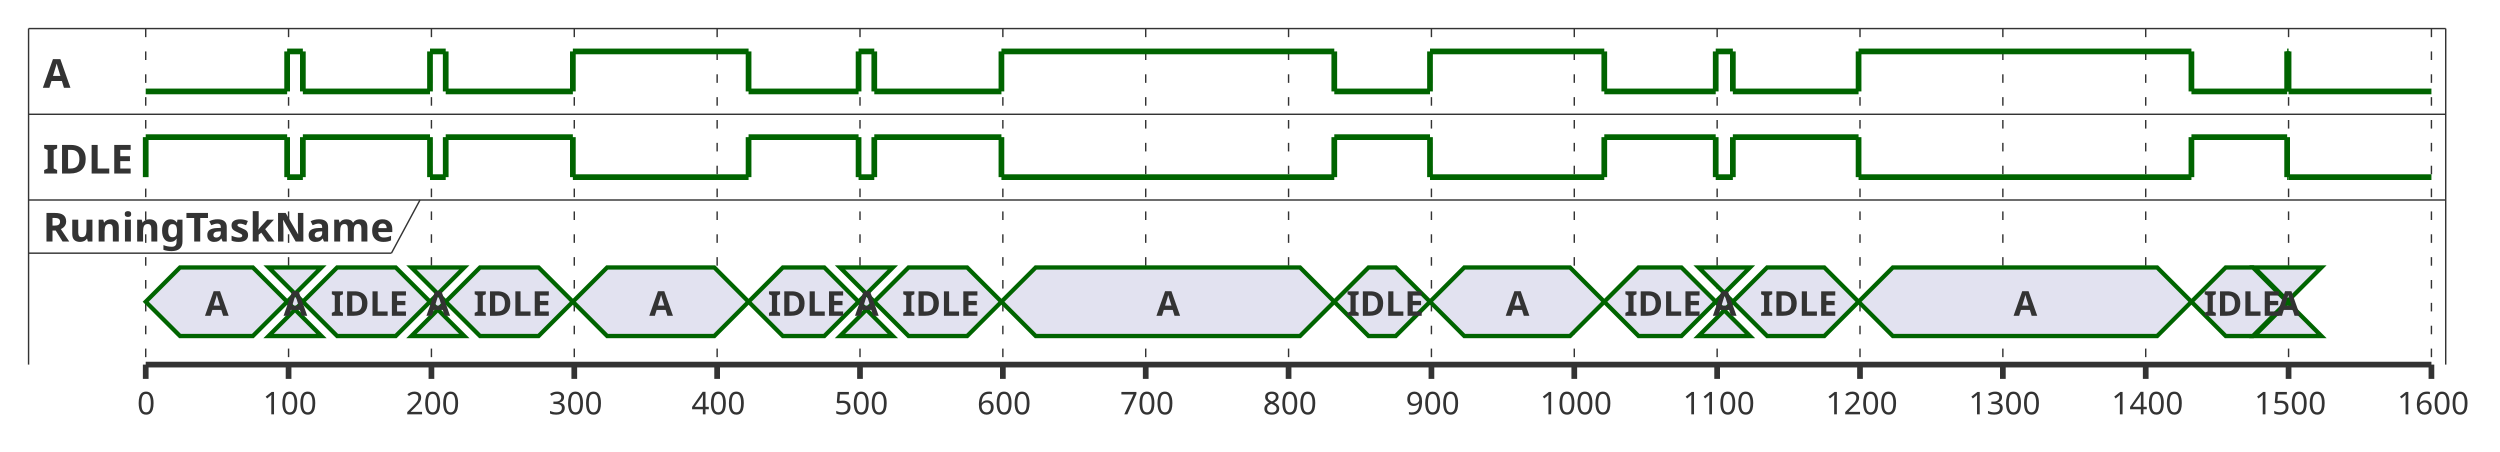
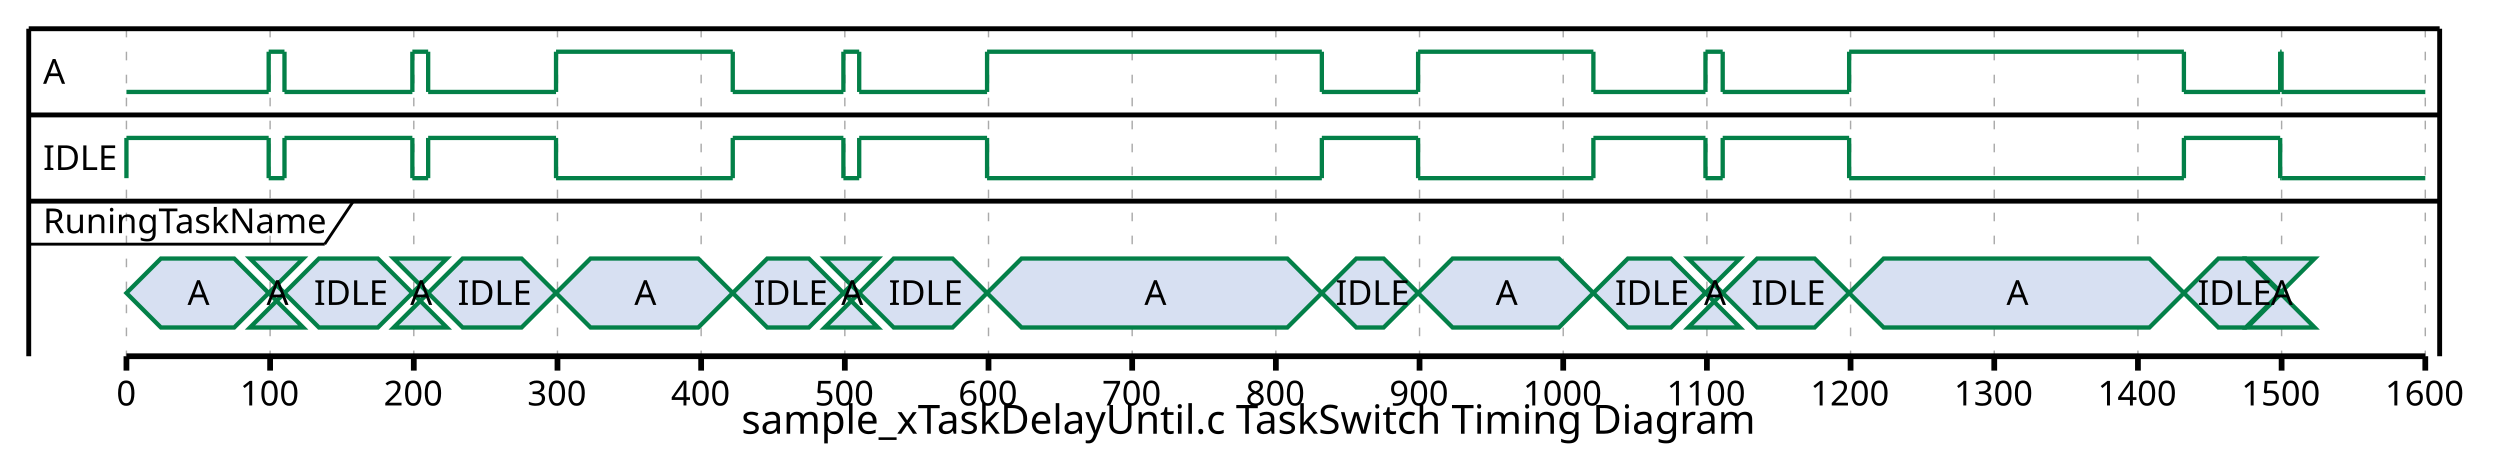
- <svg xmlns="http://www.w3.org/2000/svg" contentStyleType="text/css" height="158px" preserveAspectRatio="none" style="width:875px;height:158px;background:#FFFFFF;" version="1.1" viewBox="0 0 875 158" width="875px" zoomAndPan="magnify">
+ <svg xmlns="http://www.w3.org/2000/svg" contentScriptType="application/ecmascript" contentStyleType="text/css" height="164px" preserveAspectRatio="none" style="width:870px;height:164px;" version="1.1" viewBox="0 0 870 164" width="870px" zoomAndPan="magnify">
  <defs />
  <g>
-     <line style="stroke:#333333;stroke-width:0.5;" x1="10" x2="10" y1="10" y2="127.609" />
-     <line style="stroke:#333333;stroke-width:0.5;" x1="856" x2="856" y1="10" y2="127.609" />
-     <line style="stroke:#333333;stroke-width:0.5;stroke-dasharray:3.0,5.0;" x1="51" x2="51" y1="10" y2="127.609" />
-     <line style="stroke:#333333;stroke-width:0.5;stroke-dasharray:3.0,5.0;" x1="101" x2="101" y1="10" y2="127.609" />
-     <line style="stroke:#333333;stroke-width:0.5;stroke-dasharray:3.0,5.0;" x1="151" x2="151" y1="10" y2="127.609" />
-     <line style="stroke:#333333;stroke-width:0.5;stroke-dasharray:3.0,5.0;" x1="201" x2="201" y1="10" y2="127.609" />
-     <line style="stroke:#333333;stroke-width:0.5;stroke-dasharray:3.0,5.0;" x1="251" x2="251" y1="10" y2="127.609" />
-     <line style="stroke:#333333;stroke-width:0.5;stroke-dasharray:3.0,5.0;" x1="301" x2="301" y1="10" y2="127.609" />
-     <line style="stroke:#333333;stroke-width:0.5;stroke-dasharray:3.0,5.0;" x1="351" x2="351" y1="10" y2="127.609" />
-     <line style="stroke:#333333;stroke-width:0.5;stroke-dasharray:3.0,5.0;" x1="401" x2="401" y1="10" y2="127.609" />
-     <line style="stroke:#333333;stroke-width:0.5;stroke-dasharray:3.0,5.0;" x1="451" x2="451" y1="10" y2="127.609" />
-     <line style="stroke:#333333;stroke-width:0.5;stroke-dasharray:3.0,5.0;" x1="501" x2="501" y1="10" y2="127.609" />
-     <line style="stroke:#333333;stroke-width:0.5;stroke-dasharray:3.0,5.0;" x1="551" x2="551" y1="10" y2="127.609" />
-     <line style="stroke:#333333;stroke-width:0.5;stroke-dasharray:3.0,5.0;" x1="601" x2="601" y1="10" y2="127.609" />
-     <line style="stroke:#333333;stroke-width:0.5;stroke-dasharray:3.0,5.0;" x1="651" x2="651" y1="10" y2="127.609" />
-     <line style="stroke:#333333;stroke-width:0.5;stroke-dasharray:3.0,5.0;" x1="701" x2="701" y1="10" y2="127.609" />
-     <line style="stroke:#333333;stroke-width:0.5;stroke-dasharray:3.0,5.0;" x1="751" x2="751" y1="10" y2="127.609" />
-     <line style="stroke:#333333;stroke-width:0.5;stroke-dasharray:3.0,5.0;" x1="801" x2="801" y1="10" y2="127.609" />
-     <line style="stroke:#333333;stroke-width:0.5;stroke-dasharray:3.0,5.0;" x1="851" x2="851" y1="10" y2="127.609" />
-     <line style="stroke:#333333;stroke-width:0.5;" x1="10" x2="856" y1="10" y2="10" />
-     <text fill="#333333" font-family="sans-serif" font-size="14" font-weight="bold" lengthAdjust="spacing" textLength="9" x="15" y="30.729">A</text>
-     <line style="stroke:#006400;stroke-width:2.0;" x1="51" x2="51" y1="32" y2="32" />
-     <line style="stroke:#006400;stroke-width:2.0;" x1="51" x2="100.5" y1="32" y2="32" />
-     <line style="stroke:#006400;stroke-width:2.0;" x1="100.5" x2="100.5" y1="18" y2="32" />
-     <line style="stroke:#006400;stroke-width:2.0;" x1="100.5" x2="106" y1="18" y2="18" />
-     <line style="stroke:#006400;stroke-width:2.0;" x1="106" x2="106" y1="18" y2="32" />
-     <line style="stroke:#006400;stroke-width:2.0;" x1="106" x2="150.5" y1="32" y2="32" />
-     <line style="stroke:#006400;stroke-width:2.0;" x1="150.5" x2="150.5" y1="18" y2="32" />
-     <line style="stroke:#006400;stroke-width:2.0;" x1="150.5" x2="156" y1="18" y2="18" />
-     <line style="stroke:#006400;stroke-width:2.0;" x1="156" x2="156" y1="18" y2="32" />
-     <line style="stroke:#006400;stroke-width:2.0;" x1="156" x2="200.5" y1="32" y2="32" />
-     <line style="stroke:#006400;stroke-width:2.0;" x1="200.5" x2="200.5" y1="18" y2="32" />
-     <line style="stroke:#006400;stroke-width:2.0;" x1="200.5" x2="262" y1="18" y2="18" />
-     <line style="stroke:#006400;stroke-width:2.0;" x1="262" x2="262" y1="18" y2="32" />
-     <line style="stroke:#006400;stroke-width:2.0;" x1="262" x2="300.5" y1="32" y2="32" />
-     <line style="stroke:#006400;stroke-width:2.0;" x1="300.5" x2="300.5" y1="18" y2="32" />
-     <line style="stroke:#006400;stroke-width:2.0;" x1="300.5" x2="306" y1="18" y2="18" />
-     <line style="stroke:#006400;stroke-width:2.0;" x1="306" x2="306" y1="18" y2="32" />
-     <line style="stroke:#006400;stroke-width:2.0;" x1="306" x2="350.5" y1="32" y2="32" />
-     <line style="stroke:#006400;stroke-width:2.0;" x1="350.5" x2="350.5" y1="18" y2="32" />
-     <line style="stroke:#006400;stroke-width:2.0;" x1="350.5" x2="467" y1="18" y2="18" />
-     <line style="stroke:#006400;stroke-width:2.0;" x1="467" x2="467" y1="18" y2="32" />
-     <line style="stroke:#006400;stroke-width:2.0;" x1="467" x2="500.5" y1="32" y2="32" />
-     <line style="stroke:#006400;stroke-width:2.0;" x1="500.5" x2="500.5" y1="18" y2="32" />
-     <line style="stroke:#006400;stroke-width:2.0;" x1="500.5" x2="561.5" y1="18" y2="18" />
-     <line style="stroke:#006400;stroke-width:2.0;" x1="561.5" x2="561.5" y1="18" y2="32" />
-     <line style="stroke:#006400;stroke-width:2.0;" x1="561.5" x2="600.5" y1="32" y2="32" />
-     <line style="stroke:#006400;stroke-width:2.0;" x1="600.5" x2="600.5" y1="18" y2="32" />
-     <line style="stroke:#006400;stroke-width:2.0;" x1="600.5" x2="606.5" y1="18" y2="18" />
-     <line style="stroke:#006400;stroke-width:2.0;" x1="606.5" x2="606.5" y1="18" y2="32" />
-     <line style="stroke:#006400;stroke-width:2.0;" x1="606.5" x2="650.5" y1="32" y2="32" />
-     <line style="stroke:#006400;stroke-width:2.0;" x1="650.5" x2="650.5" y1="18" y2="32" />
-     <line style="stroke:#006400;stroke-width:2.0;" x1="650.5" x2="767" y1="18" y2="18" />
-     <line style="stroke:#006400;stroke-width:2.0;" x1="767" x2="767" y1="18" y2="32" />
-     <line style="stroke:#006400;stroke-width:2.0;" x1="767" x2="800.5" y1="32" y2="32" />
-     <line style="stroke:#006400;stroke-width:2.0;" x1="800.5" x2="800.5" y1="18" y2="32" />
-     <line style="stroke:#006400;stroke-width:2.0;" x1="800.5" x2="801" y1="18" y2="18" />
-     <line style="stroke:#006400;stroke-width:2.0;" x1="801" x2="801" y1="18" y2="32" />
-     <line style="stroke:#006400;stroke-width:2.0;" x1="801" x2="851" y1="32" y2="32" />
-     <line style="stroke:#333333;stroke-width:0.5;" x1="10" x2="856" y1="40" y2="40" />
-     <text fill="#333333" font-family="sans-serif" font-size="14" font-weight="bold" lengthAdjust="spacing" textLength="31" x="15" y="60.728">IDLE</text>
-     <line style="stroke:#006400;stroke-width:2.0;" x1="51" x2="51" y1="62" y2="62" />
-     <line style="stroke:#006400;stroke-width:2.0;" x1="51" x2="51" y1="48" y2="62" />
-     <line style="stroke:#006400;stroke-width:2.0;" x1="51" x2="100.5" y1="48" y2="48" />
-     <line style="stroke:#006400;stroke-width:2.0;" x1="100.5" x2="100.5" y1="48" y2="62" />
-     <line style="stroke:#006400;stroke-width:2.0;" x1="100.5" x2="106" y1="62" y2="62" />
-     <line style="stroke:#006400;stroke-width:2.0;" x1="106" x2="106" y1="48" y2="62" />
-     <line style="stroke:#006400;stroke-width:2.0;" x1="106" x2="150.5" y1="48" y2="48" />
-     <line style="stroke:#006400;stroke-width:2.0;" x1="150.5" x2="150.5" y1="48" y2="62" />
-     <line style="stroke:#006400;stroke-width:2.0;" x1="150.5" x2="156" y1="62" y2="62" />
-     <line style="stroke:#006400;stroke-width:2.0;" x1="156" x2="156" y1="48" y2="62" />
-     <line style="stroke:#006400;stroke-width:2.0;" x1="156" x2="200.5" y1="48" y2="48" />
-     <line style="stroke:#006400;stroke-width:2.0;" x1="200.5" x2="200.5" y1="48" y2="62" />
-     <line style="stroke:#006400;stroke-width:2.0;" x1="200.5" x2="262" y1="62" y2="62" />
-     <line style="stroke:#006400;stroke-width:2.0;" x1="262" x2="262" y1="48" y2="62" />
-     <line style="stroke:#006400;stroke-width:2.0;" x1="262" x2="300.5" y1="48" y2="48" />
-     <line style="stroke:#006400;stroke-width:2.0;" x1="300.5" x2="300.5" y1="48" y2="62" />
-     <line style="stroke:#006400;stroke-width:2.0;" x1="300.5" x2="306" y1="62" y2="62" />
-     <line style="stroke:#006400;stroke-width:2.0;" x1="306" x2="306" y1="48" y2="62" />
-     <line style="stroke:#006400;stroke-width:2.0;" x1="306" x2="350.5" y1="48" y2="48" />
-     <line style="stroke:#006400;stroke-width:2.0;" x1="350.5" x2="350.5" y1="48" y2="62" />
-     <line style="stroke:#006400;stroke-width:2.0;" x1="350.5" x2="467" y1="62" y2="62" />
-     <line style="stroke:#006400;stroke-width:2.0;" x1="467" x2="467" y1="48" y2="62" />
-     <line style="stroke:#006400;stroke-width:2.0;" x1="467" x2="500.5" y1="48" y2="48" />
-     <line style="stroke:#006400;stroke-width:2.0;" x1="500.5" x2="500.5" y1="48" y2="62" />
-     <line style="stroke:#006400;stroke-width:2.0;" x1="500.5" x2="561.5" y1="62" y2="62" />
-     <line style="stroke:#006400;stroke-width:2.0;" x1="561.5" x2="561.5" y1="48" y2="62" />
-     <line style="stroke:#006400;stroke-width:2.0;" x1="561.5" x2="600.5" y1="48" y2="48" />
-     <line style="stroke:#006400;stroke-width:2.0;" x1="600.5" x2="600.5" y1="48" y2="62" />
-     <line style="stroke:#006400;stroke-width:2.0;" x1="600.5" x2="606.5" y1="62" y2="62" />
-     <line style="stroke:#006400;stroke-width:2.0;" x1="606.5" x2="606.5" y1="48" y2="62" />
-     <line style="stroke:#006400;stroke-width:2.0;" x1="606.5" x2="650.5" y1="48" y2="48" />
-     <line style="stroke:#006400;stroke-width:2.0;" x1="650.5" x2="650.5" y1="48" y2="62" />
-     <line style="stroke:#006400;stroke-width:2.0;" x1="650.5" x2="767" y1="62" y2="62" />
-     <line style="stroke:#006400;stroke-width:2.0;" x1="767" x2="767" y1="48" y2="62" />
-     <line style="stroke:#006400;stroke-width:2.0;" x1="767" x2="800.5" y1="48" y2="48" />
-     <line style="stroke:#006400;stroke-width:2.0;" x1="800.5" x2="800.5" y1="48" y2="62" />
-     <line style="stroke:#006400;stroke-width:2.0;" x1="800.5" x2="801" y1="62" y2="62" />
-     <line style="stroke:#006400;stroke-width:2.0;" x1="801" x2="851" y1="62" y2="62" />
-     <line style="stroke:#333333;stroke-width:0.5;" x1="10" x2="856" y1="70" y2="70" />
-     <text fill="#333333" font-family="sans-serif" font-size="14" font-weight="bold" lengthAdjust="spacing" textLength="121" x="15" y="84.533">RuningTaskName</text>
-     <line style="stroke:#333333;stroke-width:0.5;" x1="10" x2="137" y1="88.609" y2="88.609" />
-     <line style="stroke:#333333;stroke-width:0.5;" x1="137" x2="147" y1="88.609" y2="70" />
-     <polygon fill="#E2E2F0" points="63,93.609,88.5,93.609,100.5,105.609,88.5,117.609,63,117.609,51,105.609" style="stroke:#006400;stroke-width:1.5;" />
-     <polygon fill="#E2E2F0" points="112.5,93.609,94,93.609,106,105.609,94,117.609,112.5,117.609,100.5,105.609" style="stroke:#006400;stroke-width:1.5;" />
-     <polygon fill="#E2E2F0" points="118,93.609,138.5,93.609,150.5,105.609,138.5,117.609,118,117.609,106,105.609" style="stroke:#006400;stroke-width:1.5;" />
-     <polygon fill="#E2E2F0" points="162.5,93.609,144,93.609,156,105.609,144,117.609,162.5,117.609,150.5,105.609" style="stroke:#006400;stroke-width:1.5;" />
-     <polygon fill="#E2E2F0" points="168,93.609,188.5,93.609,200.5,105.609,188.5,117.609,168,117.609,156,105.609" style="stroke:#006400;stroke-width:1.5;" />
-     <polygon fill="#E2E2F0" points="212.5,93.609,250,93.609,262,105.609,250,117.609,212.5,117.609,200.5,105.609" style="stroke:#006400;stroke-width:1.5;" />
-     <polygon fill="#E2E2F0" points="274,93.609,288.5,93.609,300.5,105.609,288.5,117.609,274,117.609,262,105.609" style="stroke:#006400;stroke-width:1.5;" />
-     <polygon fill="#E2E2F0" points="312.5,93.609,294,93.609,306,105.609,294,117.609,312.5,117.609,300.5,105.609" style="stroke:#006400;stroke-width:1.5;" />
-     <polygon fill="#E2E2F0" points="318,93.609,338.5,93.609,350.5,105.609,338.5,117.609,318,117.609,306,105.609" style="stroke:#006400;stroke-width:1.5;" />
-     <polygon fill="#E2E2F0" points="362.5,93.609,455,93.609,467,105.609,455,117.609,362.5,117.609,350.5,105.609" style="stroke:#006400;stroke-width:1.5;" />
-     <polygon fill="#E2E2F0" points="479,93.609,488.5,93.609,500.5,105.609,488.5,117.609,479,117.609,467,105.609" style="stroke:#006400;stroke-width:1.5;" />
-     <polygon fill="#E2E2F0" points="512.5,93.609,549.5,93.609,561.5,105.609,549.5,117.609,512.5,117.609,500.5,105.609" style="stroke:#006400;stroke-width:1.5;" />
-     <polygon fill="#E2E2F0" points="573.5,93.609,588.5,93.609,600.5,105.609,588.5,117.609,573.5,117.609,561.5,105.609" style="stroke:#006400;stroke-width:1.5;" />
-     <polygon fill="#E2E2F0" points="612.5,93.609,594.5,93.609,606.5,105.609,594.5,117.609,612.5,117.609,600.5,105.609" style="stroke:#006400;stroke-width:1.5;" />
-     <polygon fill="#E2E2F0" points="618.5,93.609,638.5,93.609,650.5,105.609,638.5,117.609,618.5,117.609,606.5,105.609" style="stroke:#006400;stroke-width:1.5;" />
-     <polygon fill="#E2E2F0" points="662.5,93.609,755,93.609,767,105.609,755,117.609,662.5,117.609,650.5,105.609" style="stroke:#006400;stroke-width:1.5;" />
-     <polygon fill="#E2E2F0" points="779,93.609,788.5,93.609,800.5,105.609,788.5,117.609,779,117.609,767,105.609" style="stroke:#006400;stroke-width:1.5;" />
-     <polygon fill="#E2E2F0" points="812.5,93.609,789,93.609,801,105.609,789,117.609,812.5,117.609,800.5,105.609" style="stroke:#006400;stroke-width:1.5;" />
-     <text fill="#333333" font-family="sans-serif" font-size="12" font-weight="bold" lengthAdjust="spacing" textLength="8" x="71.75" y="110.519">A</text>
-     <text fill="#333333" font-family="sans-serif" font-size="12" font-weight="bold" lengthAdjust="spacing" textLength="8" x="99.25" y="110.519">A</text>
-     <text fill="#333333" font-family="sans-serif" font-size="12" font-weight="bold" lengthAdjust="spacing" textLength="25" x="115.75" y="110.519">IDLE</text>
-     <text fill="#333333" font-family="sans-serif" font-size="12" font-weight="bold" lengthAdjust="spacing" textLength="8" x="149.25" y="110.519">A</text>
-     <text fill="#333333" font-family="sans-serif" font-size="12" font-weight="bold" lengthAdjust="spacing" textLength="25" x="165.75" y="110.519">IDLE</text>
-     <text fill="#333333" font-family="sans-serif" font-size="12" font-weight="bold" lengthAdjust="spacing" textLength="8" x="227.25" y="110.519">A</text>
-     <text fill="#333333" font-family="sans-serif" font-size="12" font-weight="bold" lengthAdjust="spacing" textLength="25" x="268.75" y="110.519">IDLE</text>
-     <text fill="#333333" font-family="sans-serif" font-size="12" font-weight="bold" lengthAdjust="spacing" textLength="8" x="299.25" y="110.519">A</text>
-     <text fill="#333333" font-family="sans-serif" font-size="12" font-weight="bold" lengthAdjust="spacing" textLength="25" x="315.75" y="110.519">IDLE</text>
-     <text fill="#333333" font-family="sans-serif" font-size="12" font-weight="bold" lengthAdjust="spacing" textLength="8" x="404.75" y="110.519">A</text>
-     <text fill="#333333" font-family="sans-serif" font-size="12" font-weight="bold" lengthAdjust="spacing" textLength="25" x="471.25" y="110.519">IDLE</text>
-     <text fill="#333333" font-family="sans-serif" font-size="12" font-weight="bold" lengthAdjust="spacing" textLength="8" x="527" y="110.519">A</text>
-     <text fill="#333333" font-family="sans-serif" font-size="12" font-weight="bold" lengthAdjust="spacing" textLength="25" x="568.5" y="110.519">IDLE</text>
-     <text fill="#333333" font-family="sans-serif" font-size="12" font-weight="bold" lengthAdjust="spacing" textLength="8" x="599.5" y="110.519">A</text>
-     <text fill="#333333" font-family="sans-serif" font-size="12" font-weight="bold" lengthAdjust="spacing" textLength="25" x="616" y="110.519">IDLE</text>
-     <text fill="#333333" font-family="sans-serif" font-size="12" font-weight="bold" lengthAdjust="spacing" textLength="8" x="704.75" y="110.519">A</text>
-     <text fill="#333333" font-family="sans-serif" font-size="12" font-weight="bold" lengthAdjust="spacing" textLength="25" x="771.25" y="110.519">IDLE</text>
-     <text fill="#333333" font-family="sans-serif" font-size="12" font-weight="bold" lengthAdjust="spacing" textLength="8" x="796.75" y="110.519">A</text>
-     <line style="stroke:#333333;stroke-width:2.0;" x1="51" x2="51" y1="127.609" y2="132.609" />
-     <line style="stroke:#333333;stroke-width:2.0;" x1="101" x2="101" y1="127.609" y2="132.609" />
-     <line style="stroke:#333333;stroke-width:2.0;" x1="151" x2="151" y1="127.609" y2="132.609" />
-     <line style="stroke:#333333;stroke-width:2.0;" x1="201" x2="201" y1="127.609" y2="132.609" />
-     <line style="stroke:#333333;stroke-width:2.0;" x1="251" x2="251" y1="127.609" y2="132.609" />
-     <line style="stroke:#333333;stroke-width:2.0;" x1="301" x2="301" y1="127.609" y2="132.609" />
-     <line style="stroke:#333333;stroke-width:2.0;" x1="351" x2="351" y1="127.609" y2="132.609" />
-     <line style="stroke:#333333;stroke-width:2.0;" x1="401" x2="401" y1="127.609" y2="132.609" />
-     <line style="stroke:#333333;stroke-width:2.0;" x1="451" x2="451" y1="127.609" y2="132.609" />
-     <line style="stroke:#333333;stroke-width:2.0;" x1="501" x2="501" y1="127.609" y2="132.609" />
-     <line style="stroke:#333333;stroke-width:2.0;" x1="551" x2="551" y1="127.609" y2="132.609" />
-     <line style="stroke:#333333;stroke-width:2.0;" x1="601" x2="601" y1="127.609" y2="132.609" />
-     <line style="stroke:#333333;stroke-width:2.0;" x1="651" x2="651" y1="127.609" y2="132.609" />
-     <line style="stroke:#333333;stroke-width:2.0;" x1="701" x2="701" y1="127.609" y2="132.609" />
-     <line style="stroke:#333333;stroke-width:2.0;" x1="751" x2="751" y1="127.609" y2="132.609" />
-     <line style="stroke:#333333;stroke-width:2.0;" x1="801" x2="801" y1="127.609" y2="132.609" />
-     <line style="stroke:#333333;stroke-width:2.0;" x1="851" x2="851" y1="127.609" y2="132.609" />
-     <line style="stroke:#333333;stroke-width:2.0;" x1="51" x2="851" y1="127.609" y2="127.609" />
-     <text fill="#333333" font-family="sans-serif" font-size="11" lengthAdjust="spacing" textLength="6" x="48" y="145.028">0</text>
-     <text fill="#333333" font-family="sans-serif" font-size="11" lengthAdjust="spacing" textLength="18" x="92" y="145.028">100</text>
-     <text fill="#333333" font-family="sans-serif" font-size="11" lengthAdjust="spacing" textLength="18" x="142" y="145.028">200</text>
-     <text fill="#333333" font-family="sans-serif" font-size="11" lengthAdjust="spacing" textLength="18" x="192" y="145.028">300</text>
-     <text fill="#333333" font-family="sans-serif" font-size="11" lengthAdjust="spacing" textLength="18" x="242" y="145.028">400</text>
-     <text fill="#333333" font-family="sans-serif" font-size="11" lengthAdjust="spacing" textLength="18" x="292" y="145.028">500</text>
-     <text fill="#333333" font-family="sans-serif" font-size="11" lengthAdjust="spacing" textLength="18" x="342" y="145.028">600</text>
-     <text fill="#333333" font-family="sans-serif" font-size="11" lengthAdjust="spacing" textLength="18" x="392" y="145.028">700</text>
-     <text fill="#333333" font-family="sans-serif" font-size="11" lengthAdjust="spacing" textLength="18" x="442" y="145.028">800</text>
-     <text fill="#333333" font-family="sans-serif" font-size="11" lengthAdjust="spacing" textLength="18" x="492" y="145.028">900</text>
-     <text fill="#333333" font-family="sans-serif" font-size="11" lengthAdjust="spacing" textLength="24" x="539" y="145.028">1000</text>
-     <text fill="#333333" font-family="sans-serif" font-size="11" lengthAdjust="spacing" textLength="24" x="589" y="145.028">1100</text>
-     <text fill="#333333" font-family="sans-serif" font-size="11" lengthAdjust="spacing" textLength="24" x="639" y="145.028">1200</text>
-     <text fill="#333333" font-family="sans-serif" font-size="11" lengthAdjust="spacing" textLength="24" x="689" y="145.028">1300</text>
-     <text fill="#333333" font-family="sans-serif" font-size="11" lengthAdjust="spacing" textLength="24" x="739" y="145.028">1400</text>
-     <text fill="#333333" font-family="sans-serif" font-size="11" lengthAdjust="spacing" textLength="24" x="789" y="145.028">1500</text>
-     <text fill="#333333" font-family="sans-serif" font-size="11" lengthAdjust="spacing" textLength="24" x="839" y="145.028">1600</text>
+     <line style="stroke:#000000;stroke-width:1.7;" x1="10" x2="10" y1="10" y2="123.969" />
+     <line style="stroke:#000000;stroke-width:1.7;" x1="849" x2="849" y1="10" y2="123.969" />
+     <line style="stroke:#AAAAAA;stroke-width:0.5;stroke-dasharray:3.0,5.0;" x1="44" x2="44" y1="10" y2="123.969" />
+     <line style="stroke:#AAAAAA;stroke-width:0.5;stroke-dasharray:3.0,5.0;" x1="94" x2="94" y1="10" y2="123.969" />
+     <line style="stroke:#AAAAAA;stroke-width:0.5;stroke-dasharray:3.0,5.0;" x1="144" x2="144" y1="10" y2="123.969" />
+     <line style="stroke:#AAAAAA;stroke-width:0.5;stroke-dasharray:3.0,5.0;" x1="194" x2="194" y1="10" y2="123.969" />
+     <line style="stroke:#AAAAAA;stroke-width:0.5;stroke-dasharray:3.0,5.0;" x1="244" x2="244" y1="10" y2="123.969" />
+     <line style="stroke:#AAAAAA;stroke-width:0.5;stroke-dasharray:3.0,5.0;" x1="294" x2="294" y1="10" y2="123.969" />
+     <line style="stroke:#AAAAAA;stroke-width:0.5;stroke-dasharray:3.0,5.0;" x1="344" x2="344" y1="10" y2="123.969" />
+     <line style="stroke:#AAAAAA;stroke-width:0.5;stroke-dasharray:3.0,5.0;" x1="394" x2="394" y1="10" y2="123.969" />
+     <line style="stroke:#AAAAAA;stroke-width:0.5;stroke-dasharray:3.0,5.0;" x1="444" x2="444" y1="10" y2="123.969" />
+     <line style="stroke:#AAAAAA;stroke-width:0.5;stroke-dasharray:3.0,5.0;" x1="494" x2="494" y1="10" y2="123.969" />
+     <line style="stroke:#AAAAAA;stroke-width:0.5;stroke-dasharray:3.0,5.0;" x1="544" x2="544" y1="10" y2="123.969" />
+     <line style="stroke:#AAAAAA;stroke-width:0.5;stroke-dasharray:3.0,5.0;" x1="594" x2="594" y1="10" y2="123.969" />
+     <line style="stroke:#AAAAAA;stroke-width:0.5;stroke-dasharray:3.0,5.0;" x1="644" x2="644" y1="10" y2="123.969" />
+     <line style="stroke:#AAAAAA;stroke-width:0.5;stroke-dasharray:3.0,5.0;" x1="694" x2="694" y1="10" y2="123.969" />
+     <line style="stroke:#AAAAAA;stroke-width:0.5;stroke-dasharray:3.0,5.0;" x1="744" x2="744" y1="10" y2="123.969" />
+     <line style="stroke:#AAAAAA;stroke-width:0.5;stroke-dasharray:3.0,5.0;" x1="794" x2="794" y1="10" y2="123.969" />
+     <line style="stroke:#AAAAAA;stroke-width:0.5;stroke-dasharray:3.0,5.0;" x1="844" x2="844" y1="10" y2="123.969" />
+     <line style="stroke:#000000;stroke-width:1.7;" x1="10" x2="849" y1="10" y2="10" />
+     <text fill="#000000" font-family="sans-serif" font-size="12" lengthAdjust="spacingAndGlyphs" textLength="7" x="15" y="29.154">A</text>
+     <line style="stroke:#038048;stroke-width:1.5;" x1="44" x2="44" y1="32" y2="32" />
+     <line style="stroke:#038048;stroke-width:1.5;" x1="44" x2="93.5" y1="32" y2="32" />
+     <line style="stroke:#038048;stroke-width:1.5;" x1="93.5" x2="93.5" y1="18" y2="32" />
+     <line style="stroke:#038048;stroke-width:1.5;" x1="93.5" x2="99" y1="18" y2="18" />
+     <line style="stroke:#038048;stroke-width:1.5;" x1="99" x2="99" y1="18" y2="32" />
+     <line style="stroke:#038048;stroke-width:1.5;" x1="99" x2="143.5" y1="32" y2="32" />
+     <line style="stroke:#038048;stroke-width:1.5;" x1="143.5" x2="143.5" y1="18" y2="32" />
+     <line style="stroke:#038048;stroke-width:1.5;" x1="143.5" x2="149" y1="18" y2="18" />
+     <line style="stroke:#038048;stroke-width:1.5;" x1="149" x2="149" y1="18" y2="32" />
+     <line style="stroke:#038048;stroke-width:1.5;" x1="149" x2="193.5" y1="32" y2="32" />
+     <line style="stroke:#038048;stroke-width:1.5;" x1="193.5" x2="193.5" y1="18" y2="32" />
+     <line style="stroke:#038048;stroke-width:1.5;" x1="193.5" x2="255" y1="18" y2="18" />
+     <line style="stroke:#038048;stroke-width:1.5;" x1="255" x2="255" y1="18" y2="32" />
+     <line style="stroke:#038048;stroke-width:1.5;" x1="255" x2="293.5" y1="32" y2="32" />
+     <line style="stroke:#038048;stroke-width:1.5;" x1="293.5" x2="293.5" y1="18" y2="32" />
+     <line style="stroke:#038048;stroke-width:1.5;" x1="293.5" x2="299" y1="18" y2="18" />
+     <line style="stroke:#038048;stroke-width:1.5;" x1="299" x2="299" y1="18" y2="32" />
+     <line style="stroke:#038048;stroke-width:1.5;" x1="299" x2="343.5" y1="32" y2="32" />
+     <line style="stroke:#038048;stroke-width:1.5;" x1="343.5" x2="343.5" y1="18" y2="32" />
+     <line style="stroke:#038048;stroke-width:1.5;" x1="343.5" x2="460" y1="18" y2="18" />
+     <line style="stroke:#038048;stroke-width:1.5;" x1="460" x2="460" y1="18" y2="32" />
+     <line style="stroke:#038048;stroke-width:1.5;" x1="460" x2="493.5" y1="32" y2="32" />
+     <line style="stroke:#038048;stroke-width:1.5;" x1="493.5" x2="493.5" y1="18" y2="32" />
+     <line style="stroke:#038048;stroke-width:1.5;" x1="493.5" x2="554.5" y1="18" y2="18" />
+     <line style="stroke:#038048;stroke-width:1.5;" x1="554.5" x2="554.5" y1="18" y2="32" />
+     <line style="stroke:#038048;stroke-width:1.5;" x1="554.5" x2="593.5" y1="32" y2="32" />
+     <line style="stroke:#038048;stroke-width:1.5;" x1="593.5" x2="593.5" y1="18" y2="32" />
+     <line style="stroke:#038048;stroke-width:1.5;" x1="593.5" x2="599.5" y1="18" y2="18" />
+     <line style="stroke:#038048;stroke-width:1.5;" x1="599.5" x2="599.5" y1="18" y2="32" />
+     <line style="stroke:#038048;stroke-width:1.5;" x1="599.5" x2="643.5" y1="32" y2="32" />
+     <line style="stroke:#038048;stroke-width:1.5;" x1="643.5" x2="643.5" y1="18" y2="32" />
+     <line style="stroke:#038048;stroke-width:1.5;" x1="643.5" x2="760" y1="18" y2="18" />
+     <line style="stroke:#038048;stroke-width:1.5;" x1="760" x2="760" y1="18" y2="32" />
+     <line style="stroke:#038048;stroke-width:1.5;" x1="760" x2="793.5" y1="32" y2="32" />
+     <line style="stroke:#038048;stroke-width:1.5;" x1="793.5" x2="793.5" y1="18" y2="32" />
+     <line style="stroke:#038048;stroke-width:1.5;" x1="793.5" x2="794" y1="18" y2="18" />
+     <line style="stroke:#038048;stroke-width:1.5;" x1="794" x2="794" y1="18" y2="32" />
+     <line style="stroke:#038048;stroke-width:1.5;" x1="794" x2="844" y1="32" y2="32" />
+     <line style="stroke:#000000;stroke-width:1.7;" x1="10" x2="849" y1="40" y2="40" />
+     <text fill="#000000" font-family="sans-serif" font-size="12" lengthAdjust="spacingAndGlyphs" textLength="24" x="15" y="59.154">IDLE</text>
+     <line style="stroke:#038048;stroke-width:1.5;" x1="44" x2="44" y1="62" y2="62" />
+     <line style="stroke:#038048;stroke-width:1.5;" x1="44" x2="44" y1="48" y2="62" />
+     <line style="stroke:#038048;stroke-width:1.5;" x1="44" x2="93.5" y1="48" y2="48" />
+     <line style="stroke:#038048;stroke-width:1.5;" x1="93.5" x2="93.5" y1="48" y2="62" />
+     <line style="stroke:#038048;stroke-width:1.5;" x1="93.5" x2="99" y1="62" y2="62" />
+     <line style="stroke:#038048;stroke-width:1.5;" x1="99" x2="99" y1="48" y2="62" />
+     <line style="stroke:#038048;stroke-width:1.5;" x1="99" x2="143.5" y1="48" y2="48" />
+     <line style="stroke:#038048;stroke-width:1.5;" x1="143.5" x2="143.5" y1="48" y2="62" />
+     <line style="stroke:#038048;stroke-width:1.5;" x1="143.5" x2="149" y1="62" y2="62" />
+     <line style="stroke:#038048;stroke-width:1.5;" x1="149" x2="149" y1="48" y2="62" />
+     <line style="stroke:#038048;stroke-width:1.5;" x1="149" x2="193.5" y1="48" y2="48" />
+     <line style="stroke:#038048;stroke-width:1.5;" x1="193.5" x2="193.5" y1="48" y2="62" />
+     <line style="stroke:#038048;stroke-width:1.5;" x1="193.5" x2="255" y1="62" y2="62" />
+     <line style="stroke:#038048;stroke-width:1.5;" x1="255" x2="255" y1="48" y2="62" />
+     <line style="stroke:#038048;stroke-width:1.5;" x1="255" x2="293.5" y1="48" y2="48" />
+     <line style="stroke:#038048;stroke-width:1.5;" x1="293.5" x2="293.5" y1="48" y2="62" />
+     <line style="stroke:#038048;stroke-width:1.5;" x1="293.5" x2="299" y1="62" y2="62" />
+     <line style="stroke:#038048;stroke-width:1.5;" x1="299" x2="299" y1="48" y2="62" />
+     <line style="stroke:#038048;stroke-width:1.5;" x1="299" x2="343.5" y1="48" y2="48" />
+     <line style="stroke:#038048;stroke-width:1.5;" x1="343.5" x2="343.5" y1="48" y2="62" />
+     <line style="stroke:#038048;stroke-width:1.5;" x1="343.5" x2="460" y1="62" y2="62" />
+     <line style="stroke:#038048;stroke-width:1.5;" x1="460" x2="460" y1="48" y2="62" />
+     <line style="stroke:#038048;stroke-width:1.5;" x1="460" x2="493.5" y1="48" y2="48" />
+     <line style="stroke:#038048;stroke-width:1.5;" x1="493.5" x2="493.5" y1="48" y2="62" />
+     <line style="stroke:#038048;stroke-width:1.5;" x1="493.5" x2="554.5" y1="62" y2="62" />
+     <line style="stroke:#038048;stroke-width:1.5;" x1="554.5" x2="554.5" y1="48" y2="62" />
+     <line style="stroke:#038048;stroke-width:1.5;" x1="554.5" x2="593.5" y1="48" y2="48" />
+     <line style="stroke:#038048;stroke-width:1.5;" x1="593.5" x2="593.5" y1="48" y2="62" />
+     <line style="stroke:#038048;stroke-width:1.5;" x1="593.5" x2="599.5" y1="62" y2="62" />
+     <line style="stroke:#038048;stroke-width:1.5;" x1="599.5" x2="599.5" y1="48" y2="62" />
+     <line style="stroke:#038048;stroke-width:1.5;" x1="599.5" x2="643.5" y1="48" y2="48" />
+     <line style="stroke:#038048;stroke-width:1.5;" x1="643.5" x2="643.5" y1="48" y2="62" />
+     <line style="stroke:#038048;stroke-width:1.5;" x1="643.5" x2="760" y1="62" y2="62" />
+     <line style="stroke:#038048;stroke-width:1.5;" x1="760" x2="760" y1="48" y2="62" />
+     <line style="stroke:#038048;stroke-width:1.5;" x1="760" x2="793.5" y1="48" y2="48" />
+     <line style="stroke:#038048;stroke-width:1.5;" x1="793.5" x2="793.5" y1="48" y2="62" />
+     <line style="stroke:#038048;stroke-width:1.5;" x1="793.5" x2="794" y1="62" y2="62" />
+     <line style="stroke:#038048;stroke-width:1.5;" x1="794" x2="844" y1="62" y2="62" />
+     <line style="stroke:#000000;stroke-width:1.7;" x1="10" x2="849" y1="70" y2="70" />
+     <text fill="#000000" font-family="sans-serif" font-size="12" lengthAdjust="spacingAndGlyphs" textLength="97" x="15" y="81.139">RuningTaskName</text>
+     <line style="stroke:#000000;stroke-width:1.0;" x1="10" x2="113" y1="84.969" y2="84.969" />
+     <line style="stroke:#000000;stroke-width:1.0;" x1="113" x2="123" y1="84.969" y2="70" />
+     <polygon fill="#D7E0F2" points="56,89.969,81.5,89.969,93.5,101.969,81.5,113.969,56,113.969,44,101.969" style="stroke:#038048;stroke-width:1.5;" />
+     <polygon fill="#D7E0F2" points="105.5,89.969,87,89.969,99,101.969,87,113.969,105.5,113.969,93.5,101.969" style="stroke:#038048;stroke-width:1.5;" />
+     <polygon fill="#D7E0F2" points="111,89.969,131.5,89.969,143.5,101.969,131.5,113.969,111,113.969,99,101.969" style="stroke:#038048;stroke-width:1.5;" />
+     <polygon fill="#D7E0F2" points="155.5,89.969,137,89.969,149,101.969,137,113.969,155.5,113.969,143.5,101.969" style="stroke:#038048;stroke-width:1.5;" />
+     <polygon fill="#D7E0F2" points="161,89.969,181.5,89.969,193.5,101.969,181.5,113.969,161,113.969,149,101.969" style="stroke:#038048;stroke-width:1.5;" />
+     <polygon fill="#D7E0F2" points="205.5,89.969,243,89.969,255,101.969,243,113.969,205.5,113.969,193.5,101.969" style="stroke:#038048;stroke-width:1.5;" />
+     <polygon fill="#D7E0F2" points="267,89.969,281.5,89.969,293.5,101.969,281.5,113.969,267,113.969,255,101.969" style="stroke:#038048;stroke-width:1.5;" />
+     <polygon fill="#D7E0F2" points="305.5,89.969,287,89.969,299,101.969,287,113.969,305.5,113.969,293.5,101.969" style="stroke:#038048;stroke-width:1.5;" />
+     <polygon fill="#D7E0F2" points="311,89.969,331.5,89.969,343.5,101.969,331.5,113.969,311,113.969,299,101.969" style="stroke:#038048;stroke-width:1.5;" />
+     <polygon fill="#D7E0F2" points="355.5,89.969,448,89.969,460,101.969,448,113.969,355.5,113.969,343.5,101.969" style="stroke:#038048;stroke-width:1.5;" />
+     <polygon fill="#D7E0F2" points="472,89.969,481.5,89.969,493.5,101.969,481.5,113.969,472,113.969,460,101.969" style="stroke:#038048;stroke-width:1.5;" />
+     <polygon fill="#D7E0F2" points="505.5,89.969,542.5,89.969,554.5,101.969,542.5,113.969,505.5,113.969,493.5,101.969" style="stroke:#038048;stroke-width:1.5;" />
+     <polygon fill="#D7E0F2" points="566.5,89.969,581.5,89.969,593.5,101.969,581.5,113.969,566.5,113.969,554.5,101.969" style="stroke:#038048;stroke-width:1.5;" />
+     <polygon fill="#D7E0F2" points="605.5,89.969,587.5,89.969,599.5,101.969,587.5,113.969,605.5,113.969,593.5,101.969" style="stroke:#038048;stroke-width:1.5;" />
+     <polygon fill="#D7E0F2" points="611.5,89.969,631.5,89.969,643.5,101.969,631.5,113.969,611.5,113.969,599.5,101.969" style="stroke:#038048;stroke-width:1.5;" />
+     <polygon fill="#D7E0F2" points="655.5,89.969,748,89.969,760,101.969,748,113.969,655.5,113.969,643.5,101.969" style="stroke:#038048;stroke-width:1.5;" />
+     <polygon fill="#D7E0F2" points="772,89.969,781.5,89.969,793.5,101.969,781.5,113.969,772,113.969,760,101.969" style="stroke:#038048;stroke-width:1.5;" />
+     <polygon fill="#D7E0F2" points="805.5,89.969,782,89.969,794,101.969,782,113.969,805.5,113.969,793.5,101.969" style="stroke:#038048;stroke-width:1.5;" />
+     <text fill="#000000" font-family="sans-serif" font-size="12" lengthAdjust="spacingAndGlyphs" textLength="7" x="65.25" y="106.123">A</text>
+     <text fill="#000000" font-family="sans-serif" font-size="12" lengthAdjust="spacingAndGlyphs" textLength="7" x="92.75" y="106.123">A</text>
+     <text fill="#000000" font-family="sans-serif" font-size="12" lengthAdjust="spacingAndGlyphs" textLength="24" x="109.25" y="106.123">IDLE</text>
+     <text fill="#000000" font-family="sans-serif" font-size="12" lengthAdjust="spacingAndGlyphs" textLength="7" x="142.75" y="106.123">A</text>
+     <text fill="#000000" font-family="sans-serif" font-size="12" lengthAdjust="spacingAndGlyphs" textLength="24" x="159.25" y="106.123">IDLE</text>
+     <text fill="#000000" font-family="sans-serif" font-size="12" lengthAdjust="spacingAndGlyphs" textLength="7" x="220.75" y="106.123">A</text>
+     <text fill="#000000" font-family="sans-serif" font-size="12" lengthAdjust="spacingAndGlyphs" textLength="24" x="262.25" y="106.123">IDLE</text>
+     <text fill="#000000" font-family="sans-serif" font-size="12" lengthAdjust="spacingAndGlyphs" textLength="7" x="292.75" y="106.123">A</text>
+     <text fill="#000000" font-family="sans-serif" font-size="12" lengthAdjust="spacingAndGlyphs" textLength="24" x="309.25" y="106.123">IDLE</text>
+     <text fill="#000000" font-family="sans-serif" font-size="12" lengthAdjust="spacingAndGlyphs" textLength="7" x="398.25" y="106.123">A</text>
+     <text fill="#000000" font-family="sans-serif" font-size="12" lengthAdjust="spacingAndGlyphs" textLength="24" x="464.75" y="106.123">IDLE</text>
+     <text fill="#000000" font-family="sans-serif" font-size="12" lengthAdjust="spacingAndGlyphs" textLength="7" x="520.5" y="106.123">A</text>
+     <text fill="#000000" font-family="sans-serif" font-size="12" lengthAdjust="spacingAndGlyphs" textLength="24" x="562" y="106.123">IDLE</text>
+     <text fill="#000000" font-family="sans-serif" font-size="12" lengthAdjust="spacingAndGlyphs" textLength="7" x="593" y="106.123">A</text>
+     <text fill="#000000" font-family="sans-serif" font-size="12" lengthAdjust="spacingAndGlyphs" textLength="24" x="609.5" y="106.123">IDLE</text>
+     <text fill="#000000" font-family="sans-serif" font-size="12" lengthAdjust="spacingAndGlyphs" textLength="7" x="698.25" y="106.123">A</text>
+     <text fill="#000000" font-family="sans-serif" font-size="12" lengthAdjust="spacingAndGlyphs" textLength="24" x="764.75" y="106.123">IDLE</text>
+     <text fill="#000000" font-family="sans-serif" font-size="12" lengthAdjust="spacingAndGlyphs" textLength="7" x="790.25" y="106.123">A</text>
+     <line style="stroke:#000000;stroke-width:2.0;" x1="44" x2="44" y1="123.969" y2="128.969" />
+     <line style="stroke:#000000;stroke-width:2.0;" x1="94" x2="94" y1="123.969" y2="128.969" />
+     <line style="stroke:#000000;stroke-width:2.0;" x1="144" x2="144" y1="123.969" y2="128.969" />
+     <line style="stroke:#000000;stroke-width:2.0;" x1="194" x2="194" y1="123.969" y2="128.969" />
+     <line style="stroke:#000000;stroke-width:2.0;" x1="244" x2="244" y1="123.969" y2="128.969" />
+     <line style="stroke:#000000;stroke-width:2.0;" x1="294" x2="294" y1="123.969" y2="128.969" />
+     <line style="stroke:#000000;stroke-width:2.0;" x1="344" x2="344" y1="123.969" y2="128.969" />
+     <line style="stroke:#000000;stroke-width:2.0;" x1="394" x2="394" y1="123.969" y2="128.969" />
+     <line style="stroke:#000000;stroke-width:2.0;" x1="444" x2="444" y1="123.969" y2="128.969" />
+     <line style="stroke:#000000;stroke-width:2.0;" x1="494" x2="494" y1="123.969" y2="128.969" />
+     <line style="stroke:#000000;stroke-width:2.0;" x1="544" x2="544" y1="123.969" y2="128.969" />
+     <line style="stroke:#000000;stroke-width:2.0;" x1="594" x2="594" y1="123.969" y2="128.969" />
+     <line style="stroke:#000000;stroke-width:2.0;" x1="644" x2="644" y1="123.969" y2="128.969" />
+     <line style="stroke:#000000;stroke-width:2.0;" x1="694" x2="694" y1="123.969" y2="128.969" />
+     <line style="stroke:#000000;stroke-width:2.0;" x1="744" x2="744" y1="123.969" y2="128.969" />
+     <line style="stroke:#000000;stroke-width:2.0;" x1="794" x2="794" y1="123.969" y2="128.969" />
+     <line style="stroke:#000000;stroke-width:2.0;" x1="844" x2="844" y1="123.969" y2="128.969" />
+     <line style="stroke:#000000;stroke-width:2.0;" x1="44" x2="844" y1="123.969" y2="123.969" />
+     <text fill="#000000" font-family="sans-serif" font-size="12" lengthAdjust="spacingAndGlyphs" textLength="7" x="40.5" y="141.107">0</text>
+     <text fill="#000000" font-family="sans-serif" font-size="12" lengthAdjust="spacingAndGlyphs" textLength="21" x="83.5" y="141.107">100</text>
+     <text fill="#000000" font-family="sans-serif" font-size="12" lengthAdjust="spacingAndGlyphs" textLength="21" x="133.5" y="141.107">200</text>
+     <text fill="#000000" font-family="sans-serif" font-size="12" lengthAdjust="spacingAndGlyphs" textLength="21" x="183.5" y="141.107">300</text>
+     <text fill="#000000" font-family="sans-serif" font-size="12" lengthAdjust="spacingAndGlyphs" textLength="21" x="233.5" y="141.107">400</text>
+     <text fill="#000000" font-family="sans-serif" font-size="12" lengthAdjust="spacingAndGlyphs" textLength="21" x="283.5" y="141.107">500</text>
+     <text fill="#000000" font-family="sans-serif" font-size="12" lengthAdjust="spacingAndGlyphs" textLength="21" x="333.5" y="141.107">600</text>
+     <text fill="#000000" font-family="sans-serif" font-size="12" lengthAdjust="spacingAndGlyphs" textLength="21" x="383.5" y="141.107">700</text>
+     <text fill="#000000" font-family="sans-serif" font-size="12" lengthAdjust="spacingAndGlyphs" textLength="21" x="433.5" y="141.107">800</text>
+     <text fill="#000000" font-family="sans-serif" font-size="12" lengthAdjust="spacingAndGlyphs" textLength="21" x="483.5" y="141.107">900</text>
+     <text fill="#000000" font-family="sans-serif" font-size="12" lengthAdjust="spacingAndGlyphs" textLength="28" x="530" y="141.107">1000</text>
+     <text fill="#000000" font-family="sans-serif" font-size="12" lengthAdjust="spacingAndGlyphs" textLength="28" x="580" y="141.107">1100</text>
+     <text fill="#000000" font-family="sans-serif" font-size="12" lengthAdjust="spacingAndGlyphs" textLength="28" x="630" y="141.107">1200</text>
+     <text fill="#000000" font-family="sans-serif" font-size="12" lengthAdjust="spacingAndGlyphs" textLength="28" x="680" y="141.107">1300</text>
+     <text fill="#000000" font-family="sans-serif" font-size="12" lengthAdjust="spacingAndGlyphs" textLength="28" x="730" y="141.107">1400</text>
+     <text fill="#000000" font-family="sans-serif" font-size="12" lengthAdjust="spacingAndGlyphs" textLength="28" x="780" y="141.107">1500</text>
+     <text fill="#000000" font-family="sans-serif" font-size="12" lengthAdjust="spacingAndGlyphs" textLength="28" x="830" y="141.107">1600</text>
+     <text fill="#000000" font-family="sans-serif" font-size="14" lengthAdjust="spacingAndGlyphs" textLength="343" x="258" y="150.933">sample_xTaskDelayUntil.c TaskSwitch Timing Diagram</text>
  </g>
</svg>
